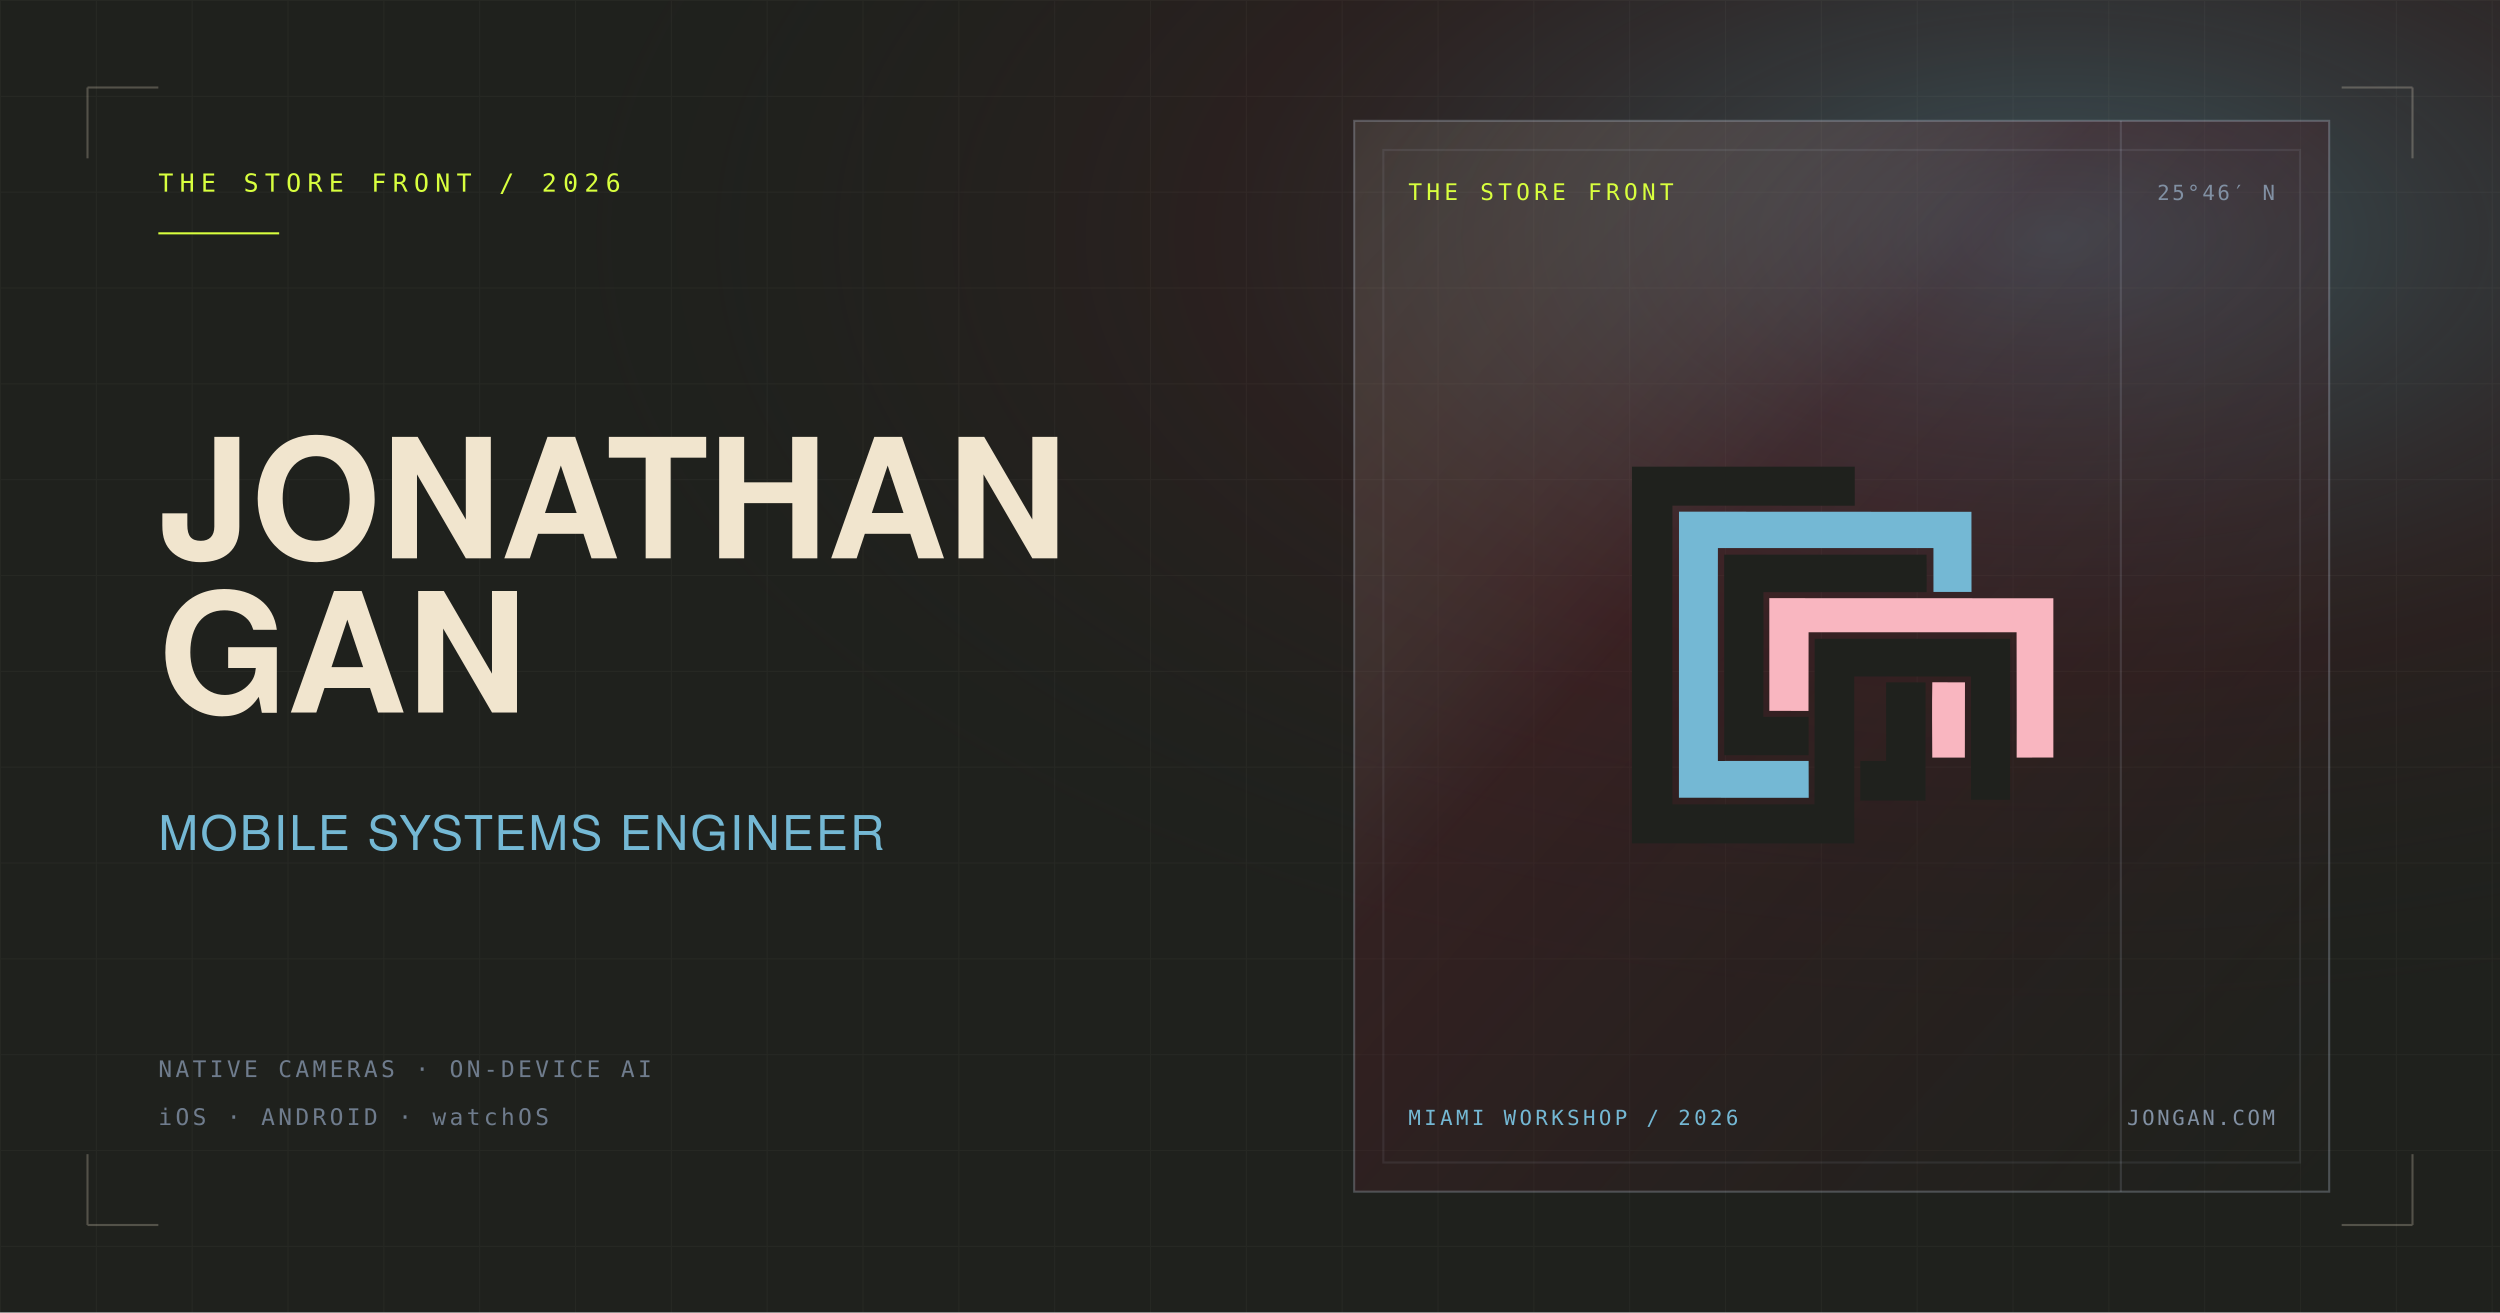
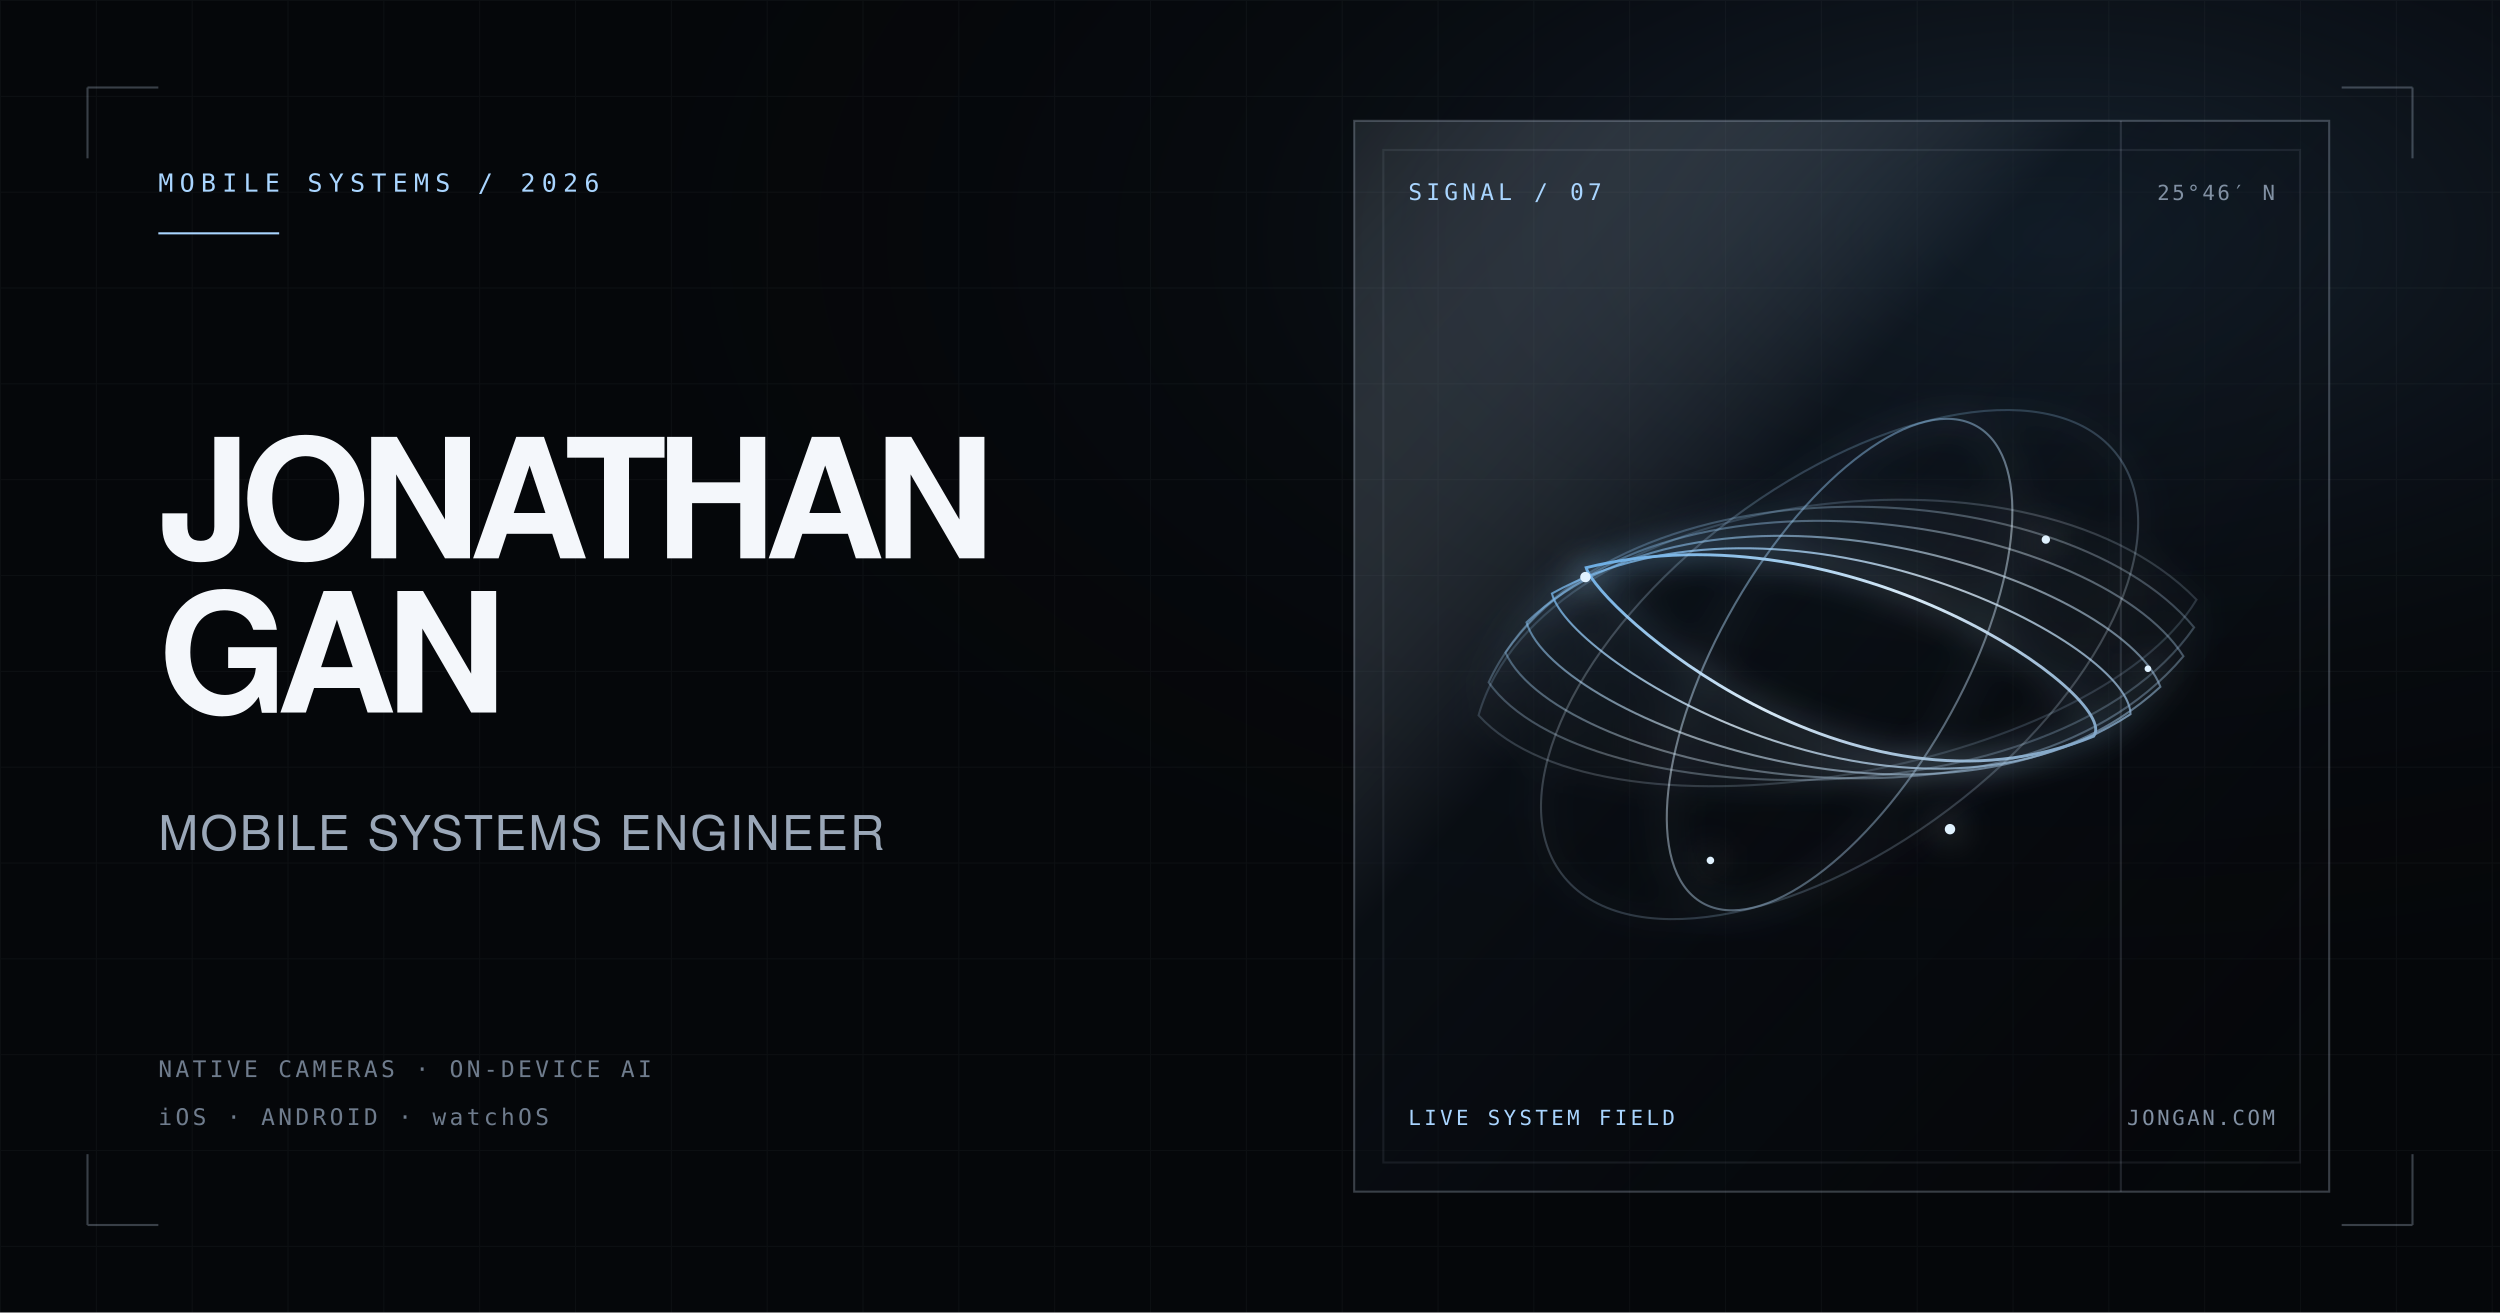
<svg xmlns="http://www.w3.org/2000/svg" viewBox="0 0 1200 630" role="img" aria-labelledby="title desc">
  <defs>
    <radialGradient id="field" cx="82%" cy="18%" r="60%">
-       <stop offset="0" stop-color="#74b8d4" stop-opacity=".34" />
-       <stop offset=".55" stop-color="#5d1f2a" stop-opacity=".18" />
-       <stop offset="1" stop-color="#1f211d" stop-opacity="0" />
+       <stop offset="0" stop-color="#36597a" stop-opacity=".34" />
+       <stop offset=".55" stop-color="#111a25" stop-opacity=".18" />
+       <stop offset="1" stop-color="#05070a" stop-opacity="0" />
    </radialGradient>
    <linearGradient id="glass" x1="0" y1="0" x2="1" y2="1">
-       <stop stop-color="#f1e5ce" stop-opacity=".1" />
-       <stop offset=".38" stop-color="#5d1f2a" stop-opacity=".32" />
-       <stop offset="1" stop-color="#1f211d" stop-opacity=".16" />
+       <stop stop-color="#d6ebff" stop-opacity=".1" />
+       <stop offset=".38" stop-color="#0d141d" stop-opacity=".5" />
+       <stop offset="1" stop-color="#05070a" stop-opacity=".16" />
    </linearGradient>
+     <linearGradient id="signal" x1="0" y1="0" x2="1" y2="1">
+       <stop stop-color="#6aaee7" />
+       <stop offset=".48" stop-color="#e0f2ff" />
+       <stop offset="1" stop-color="#7fa5c8" />
+     </linearGradient>
+     <filter id="glow" x="-50%" y="-50%" width="200%" height="200%">
+       <feGaussianBlur stdDeviation="8" result="blur" />
+       <feMerge>
+         <feMergeNode in="blur" />
+         <feMergeNode in="SourceGraphic" />
+       </feMerge>
+     </filter>
    <pattern id="grid" width="46" height="46" patternUnits="userSpaceOnUse">
-       <path d="M46 0H0V46" fill="none" stroke="#f1e5ce" stroke-opacity=".035" />
+       <path d="M46 0H0V46" fill="none" stroke="#d5e9ff" stroke-opacity=".035" />
    </pattern>
  </defs>
-   <rect width="1200" height="630" fill="#1f211d" />
+   <rect width="1200" height="630" fill="#05070a" />
  <rect width="1200" height="630" fill="url(#field)" />
  <rect width="1200" height="630" fill="url(#grid)" />
-   <path d="M42 42h34M42 42v34M1158 42h-34M1158 42v34M42 588h34M42 588v-34M1158 588h-34M1158 588v-34" fill="none" stroke="#f1e5ce" stroke-opacity=".25" />
+   <path d="M42 42h34M42 42v34M1158 42h-34M1158 42v34M42 588h34M42 588v-34M1158 588h-34M1158 588v-34" fill="none" stroke="#d5e9ff" stroke-opacity=".25" />
  <g transform="translate(650 58)">
    <rect width="468" height="514" fill="url(#glass)" stroke="#d8ecff" stroke-opacity=".24" />
    <rect x="14" y="14" width="440" height="486" fill="none" stroke="#d8ecff" stroke-opacity=".08" />
    <path d="M368 0v514" stroke="#d8ecff" stroke-opacity=".13" />
-     <text x="26" y="38" fill="#d8ff3e" font-family="SFMono-Regular, Menlo, monospace" font-size="11" letter-spacing="2">THE STORE FRONT</text>
+     <text x="26" y="38" fill="#a9d5ff" font-family="SFMono-Regular, Menlo, monospace" font-size="11" letter-spacing="2">SIGNAL / 07</text>
    <text x="442" y="38" text-anchor="end" fill="#8190a3" font-family="SFMono-Regular, Menlo, monospace" font-size="10" letter-spacing="1.2">25°46′ N</text>
-     <g transform="translate(50 72) scale(.18)">
-       <path fill="#1F211D" d="M 463.059 522.21 L 1057.15 522.232 L 1057.19 626.315 L 570.98 626.299 L 570.898 1422.71 L 949.783 1422.7 L 950.194 981.289 L 1417.5 981.308 L 1471.38 981.332 C 1471.99 1023.66 1471.33 1067.23 1471.35 1109.66 L 1471.45 1410.73 L 1367.13 1410.58 L 1367.05 1081.84 L 1055.85 1081.75 L 1055.83 1526.91 L 462.929 1526.7 L 463.059 522.21 z" />
-       <path fill="#74B8D4" d="M 588.414 642.216 L 1368.28 642.635 L 1368.49 856.321 L 1267.01 856.268 L 1266.95 739.218 L 692.195 739.238 L 692.004 852.75 L 692.148 1307.03 L 934.127 1306.95 L 934.37 1405.21 L 588.227 1405.13 L 588.414 642.216 z" />
-       <path fill="#F9B6C0" d="M 829.208 872.854 L 1586.72 873.153 L 1586.76 1297.8 L 1488.85 1298.07 L 1488.95 1185.5 L 1488.68 963.883 L 934.005 963.886 L 933.787 1173.59 L 829.325 1173.41 L 829.208 872.854 z" />
-       <path fill="#1F211D" d="M 708.839 756.915 L 1248.57 756.934 C 1249.26 789.727 1248.79 823.934 1248.8 856.832 L 813.699 856.863 L 813.776 978.5 L 813.366 1189.28 L 934.042 1189.3 L 934.044 1291.67 L 708.937 1291.57 L 708.839 756.915 z" />
-       <path fill="#1F211D" d="M 1140.8 1097.3 L 1245.96 1097.46 L 1245.88 1412.99 L 1176.5 1412.69 L 1071.87 1412.79 L 1071.96 1306.99 L 1140.56 1306.91 C 1141.35 1237.09 1140.23 1167.11 1140.8 1097.3 z" />
-       <path fill="#F9B6C0" d="M 1263.91 1097.14 L 1351.05 1097.36 L 1350.73 1298 L 1263.82 1298.05 C 1263.62 1231.74 1262.66 1163.28 1263.91 1097.14 z" />
+     <g transform="translate(233 261) rotate(-8)" fill="none" stroke="url(#signal)" stroke-linecap="round" filter="url(#glow)">
+       <path d="M-175 0C-130-101 104-103 174-7C114 67-123 76-175 0Z" stroke-opacity=".2" />
+       <path d="M-168-15C-101-118 118-80 171 6C92 91-132 55-168-15Z" stroke-opacity=".3" />
+       <path d="M-158-28C-74-120 132-52 164 19C68 105-140 32-158-28Z" stroke-opacity=".4" />
+       <path d="M-146-41C-45-113 139-22 151 32C42 107-139 7-146-41Z" stroke-opacity=".58" />
+       <path d="M-132-53C-15-98 139 7 135 43C16 99-128-18-132-53Z" stroke-opacity=".78" />
+       <path d="M-114-63C16-76 132 35 116 51C-6 82-111-43-114-63Z" stroke-opacity=".96" stroke-width="1.4" />
+       <ellipse rx="87" ry="167" transform="rotate(61)" stroke-opacity=".24" />
+       <ellipse rx="58" ry="132" transform="rotate(38)" stroke-opacity=".46" />
    </g>
-     <text x="26" y="482" fill="#74b8d4" font-family="SFMono-Regular, Menlo, monospace" font-size="10" letter-spacing="1.6">MIAMI WORKSHOP / 2026</text>
+     <g fill="#e0f2ff" filter="url(#glow)">
+       <circle cx="111" cy="219" r="2.5" />
+       <circle cx="332" cy="201" r="2" />
+       <circle cx="286" cy="340" r="2.5" />
+       <circle cx="171" cy="355" r="1.8" />
+       <circle cx="381" cy="263" r="1.6" />
+     </g>
+     <text x="26" y="482" fill="#a9d5ff" font-family="SFMono-Regular, Menlo, monospace" font-size="10" letter-spacing="1.6">LIVE SYSTEM FIELD</text>
    <text x="442" y="482" text-anchor="end" fill="#8190a3" font-family="SFMono-Regular, Menlo, monospace" font-size="10" letter-spacing="1.2">JONGAN.COM</text>
  </g>
  <g transform="translate(76 0)">
-     <text y="92" fill="#d8ff3e" font-family="SFMono-Regular, Menlo, monospace" font-size="12" letter-spacing="3">THE STORE FRONT / 2026</text>
-     <line y1="112" x2="58" y2="112" stroke="#d8ff3e" />
-     <text y="268" fill="#f1e5ce" font-family="Space Grotesk, Helvetica Neue, Helvetica, Arial, sans-serif" font-size="80" font-weight="600">JONATHAN</text>
-     <text y="342" fill="#f1e5ce" font-family="Space Grotesk, Helvetica Neue, Helvetica, Arial, sans-serif" font-size="80" font-weight="600">GAN</text>
-     <text y="408" fill="#74b8d4" font-family="IBM Plex Sans, Helvetica Neue, Helvetica, Arial, sans-serif" font-size="23" font-weight="500" letter-spacing="1">MOBILE SYSTEMS ENGINEER</text>
+     <text y="92" fill="#a9d5ff" font-family="SFMono-Regular, Menlo, monospace" font-size="12" letter-spacing="3">MOBILE SYSTEMS / 2026</text>
+     <line y1="112" x2="58" y2="112" stroke="#a9d5ff" />
+     <text y="268" fill="#f4f7fb" font-family="Helvetica Neue, Helvetica, Arial, sans-serif" font-size="80" font-weight="600" letter-spacing="-5">JONATHAN</text>
+     <text y="342" fill="#f4f7fb" font-family="Helvetica Neue, Helvetica, Arial, sans-serif" font-size="80" font-weight="600" letter-spacing="-5">GAN</text>
+     <text y="408" fill="#9aa7b8" font-family="Helvetica Neue, Helvetica, Arial, sans-serif" font-size="23" font-weight="400" letter-spacing="1">MOBILE SYSTEMS ENGINEER</text>
    <text y="517" fill="#6f7c8d" font-family="SFMono-Regular, Menlo, monospace" font-size="11" letter-spacing="1.6">NATIVE CAMERAS · ON-DEVICE AI</text>
    <text y="540" fill="#6f7c8d" font-family="SFMono-Regular, Menlo, monospace" font-size="11" letter-spacing="1.6">iOS · ANDROID · watchOS</text>
  </g>
</svg>
